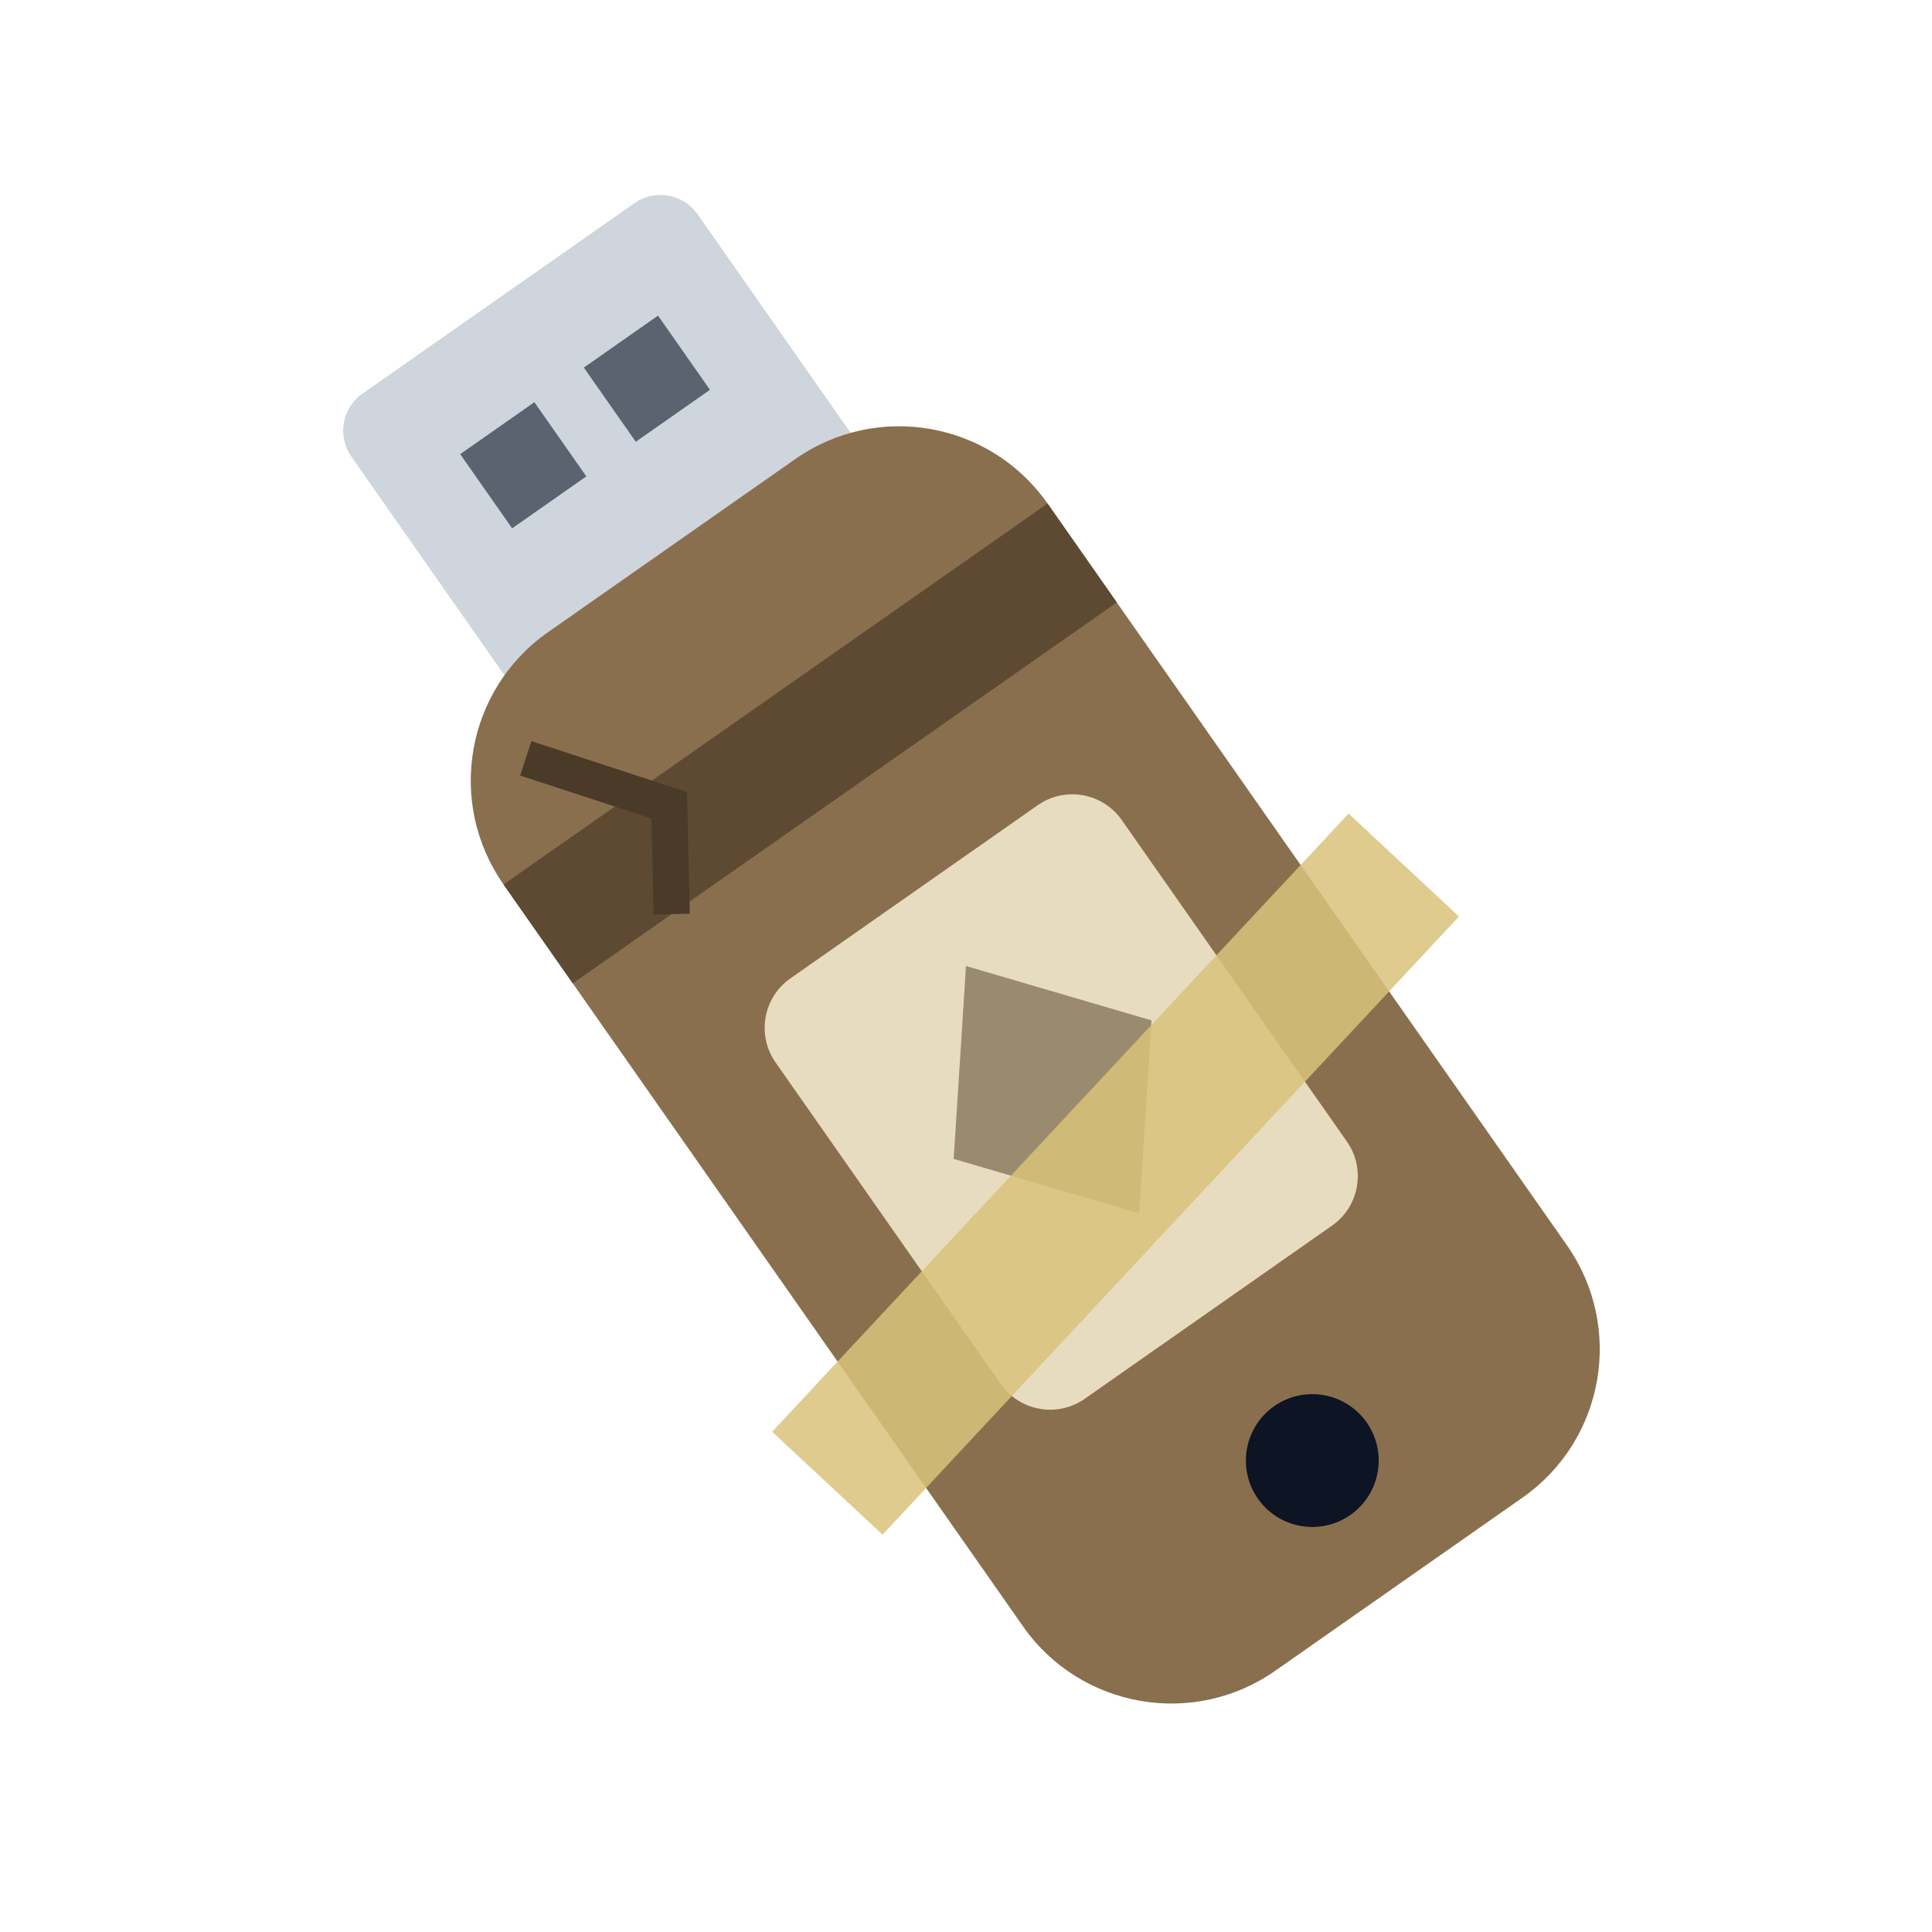
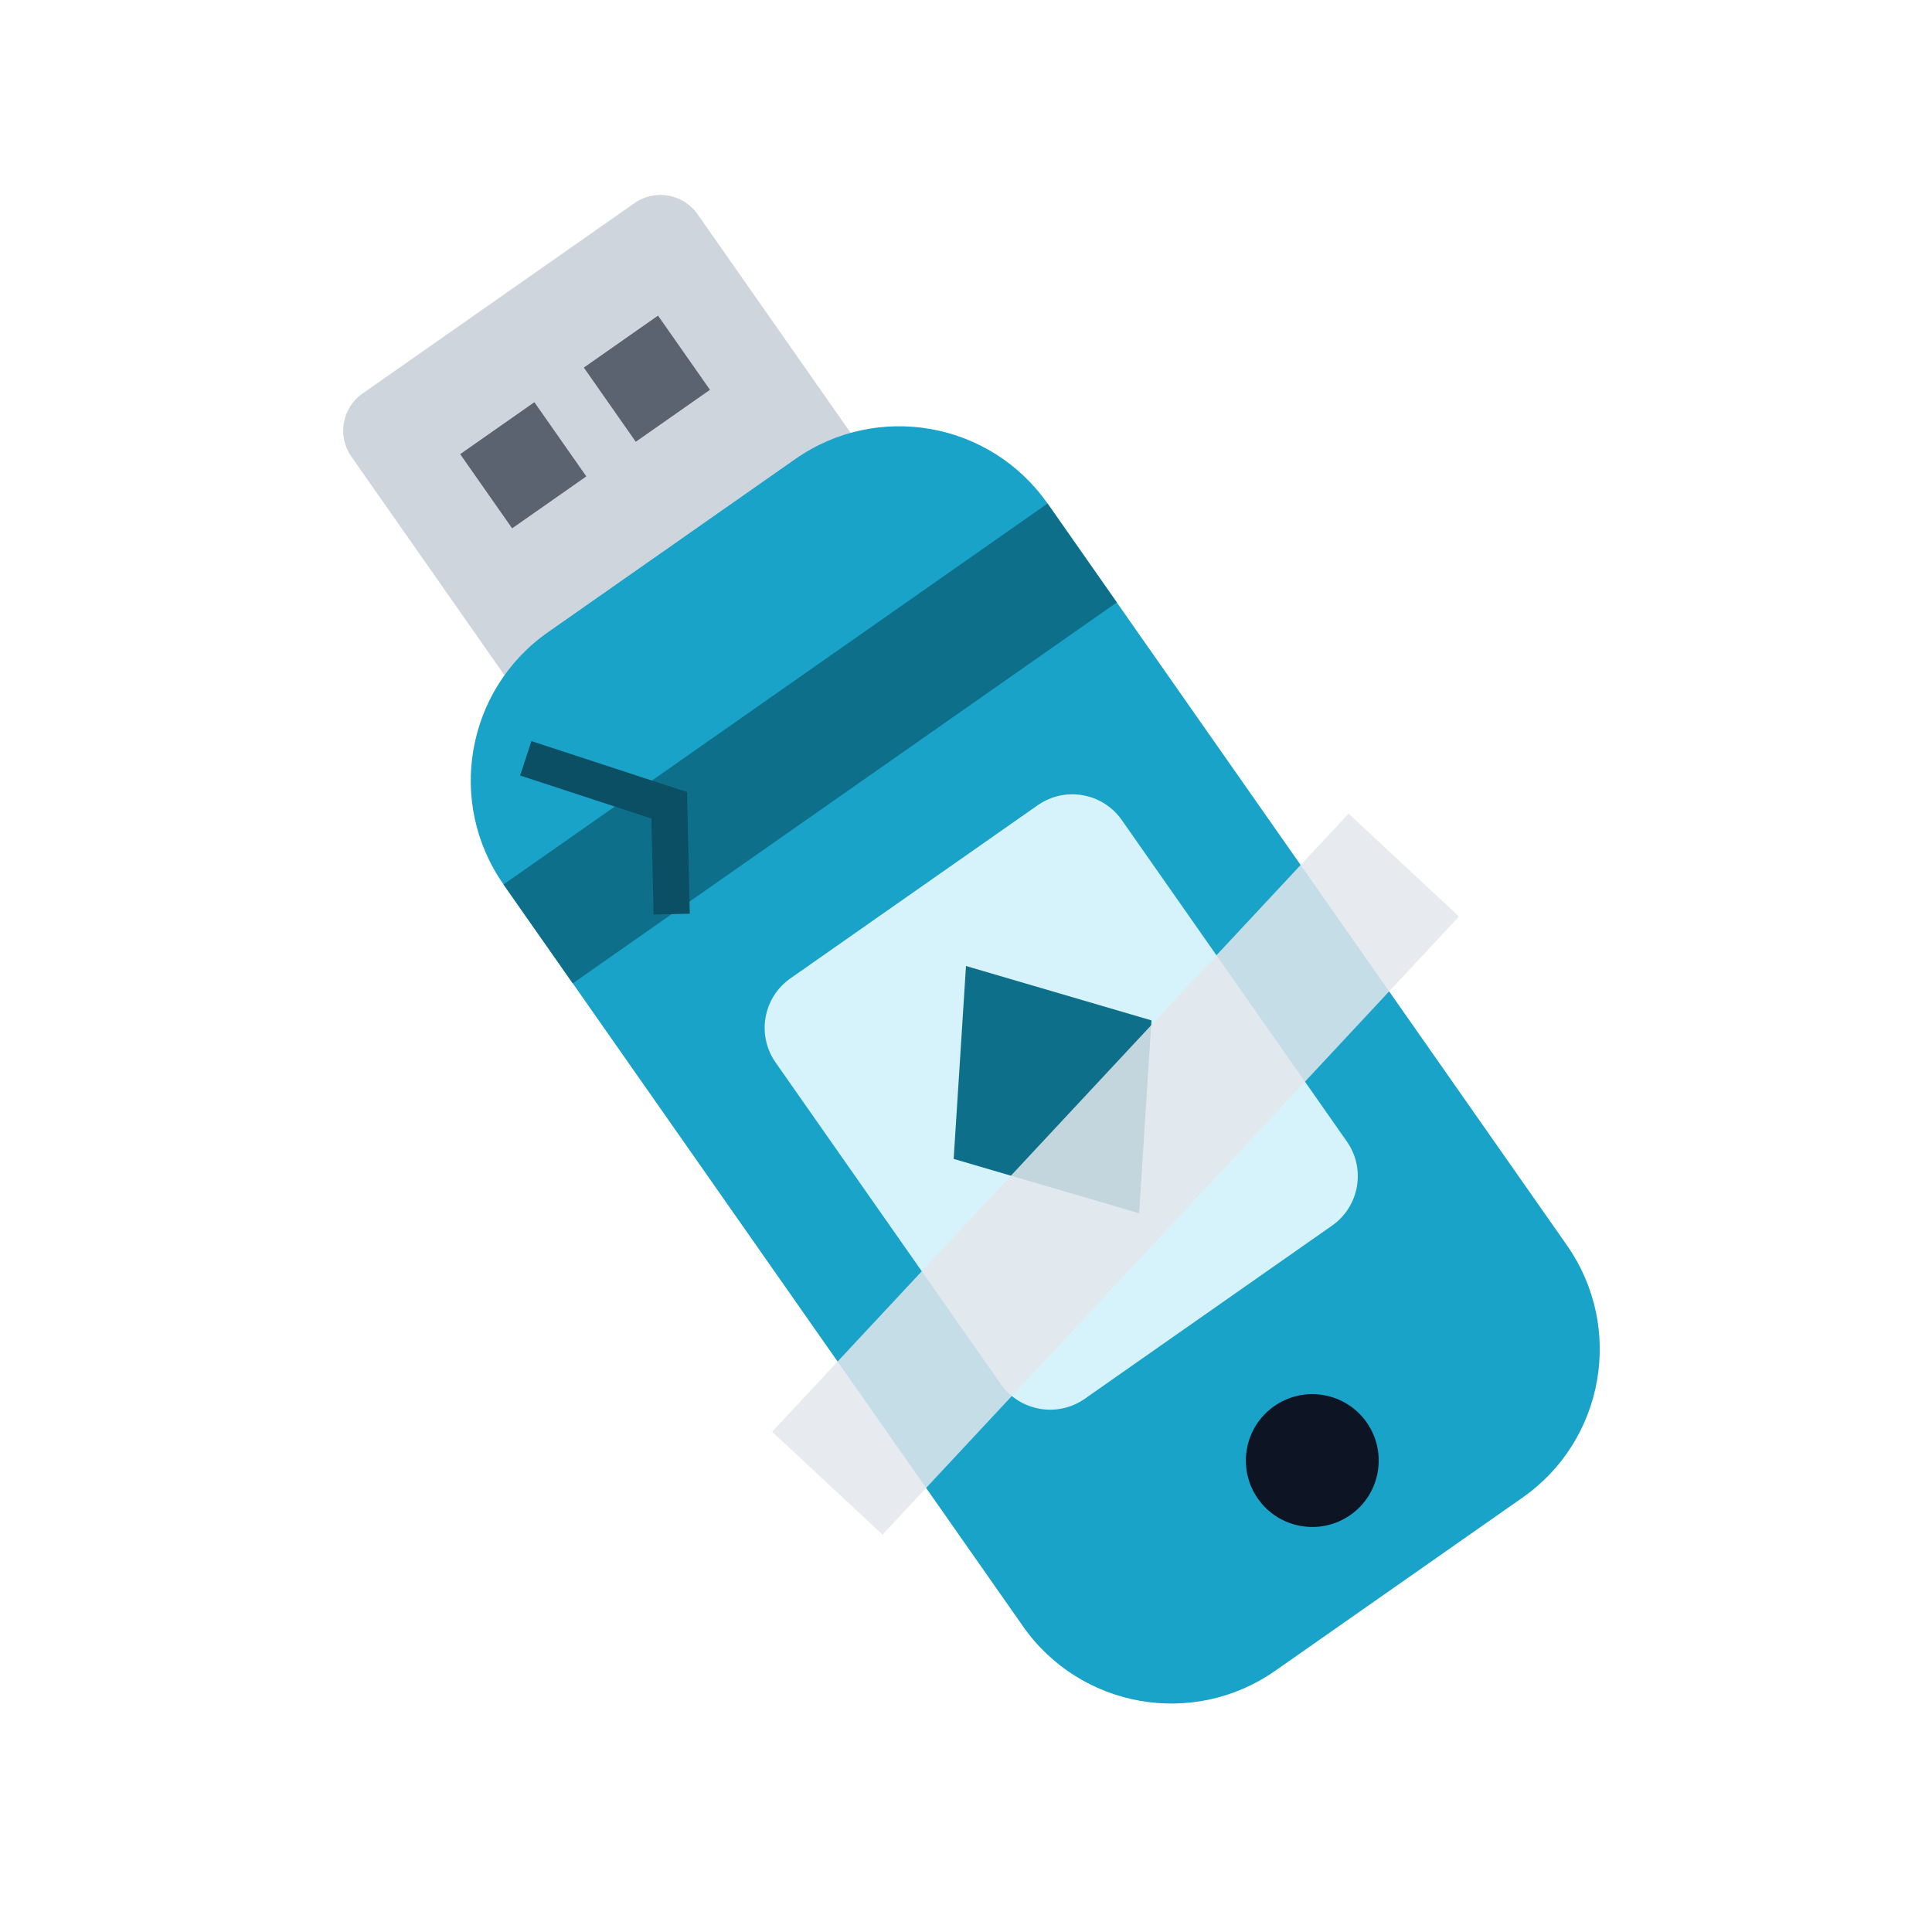
<svg xmlns="http://www.w3.org/2000/svg" viewBox="0 0 64 64" width="64" height="64">
  <g transform="rotate(-35 32 32)">
    <rect x="25" y="5" width="14" height="12" rx="1.5" fill="#cfd5dd" />
    <rect x="28" y="8.5" width="3" height="3" fill="#5b6270" />
    <rect x="33" y="8.5" width="3" height="3" fill="#5b6270" />
-     <rect x="21" y="15" width="22" height="42" rx="6" fill="#8a6f4e" />
-     <rect x="21" y="21" width="22" height="4" fill="#5e4a33" />
-     <rect x="25" y="29" width="14" height="17" rx="2" fill="#e8dcc0" />
-     <path d="M32 32 l4 5 l-4 5 l-4 -5 z" fill="#9b8b6e" />
+     <rect x="21" y="15" width="22" height="42" rx="6" fill="#1aa3c8" />
+     <rect x="21" y="21" width="22" height="4" fill="#0e6f8a" />
+     <rect x="25" y="29" width="14" height="17" rx="2" fill="#d6f3fb" />
+     <path d="M32 32 l4 5 l-4 5 l-4 -5 z" fill="#0e6f8a" />
    <circle cx="32" cy="52" r="2.2" fill="#0d1424" />
-     <rect x="18" y="38" width="28" height="5" fill="#d9c27a" opacity=".85" transform="rotate(-12 32 40)" />
-     <path d="M24 18 l3 4 l-2 3" stroke="#4a3a28" stroke-width="1.2" fill="none" />
+     <rect x="18" y="38" width="28" height="5" fill="#e3e8ec" opacity=".85" transform="rotate(-12 32 40)" />
+     <path d="M24 18 l3 4 l-2 3" stroke="#0a4f63" stroke-width="1.2" fill="none" />
  </g>
</svg>
